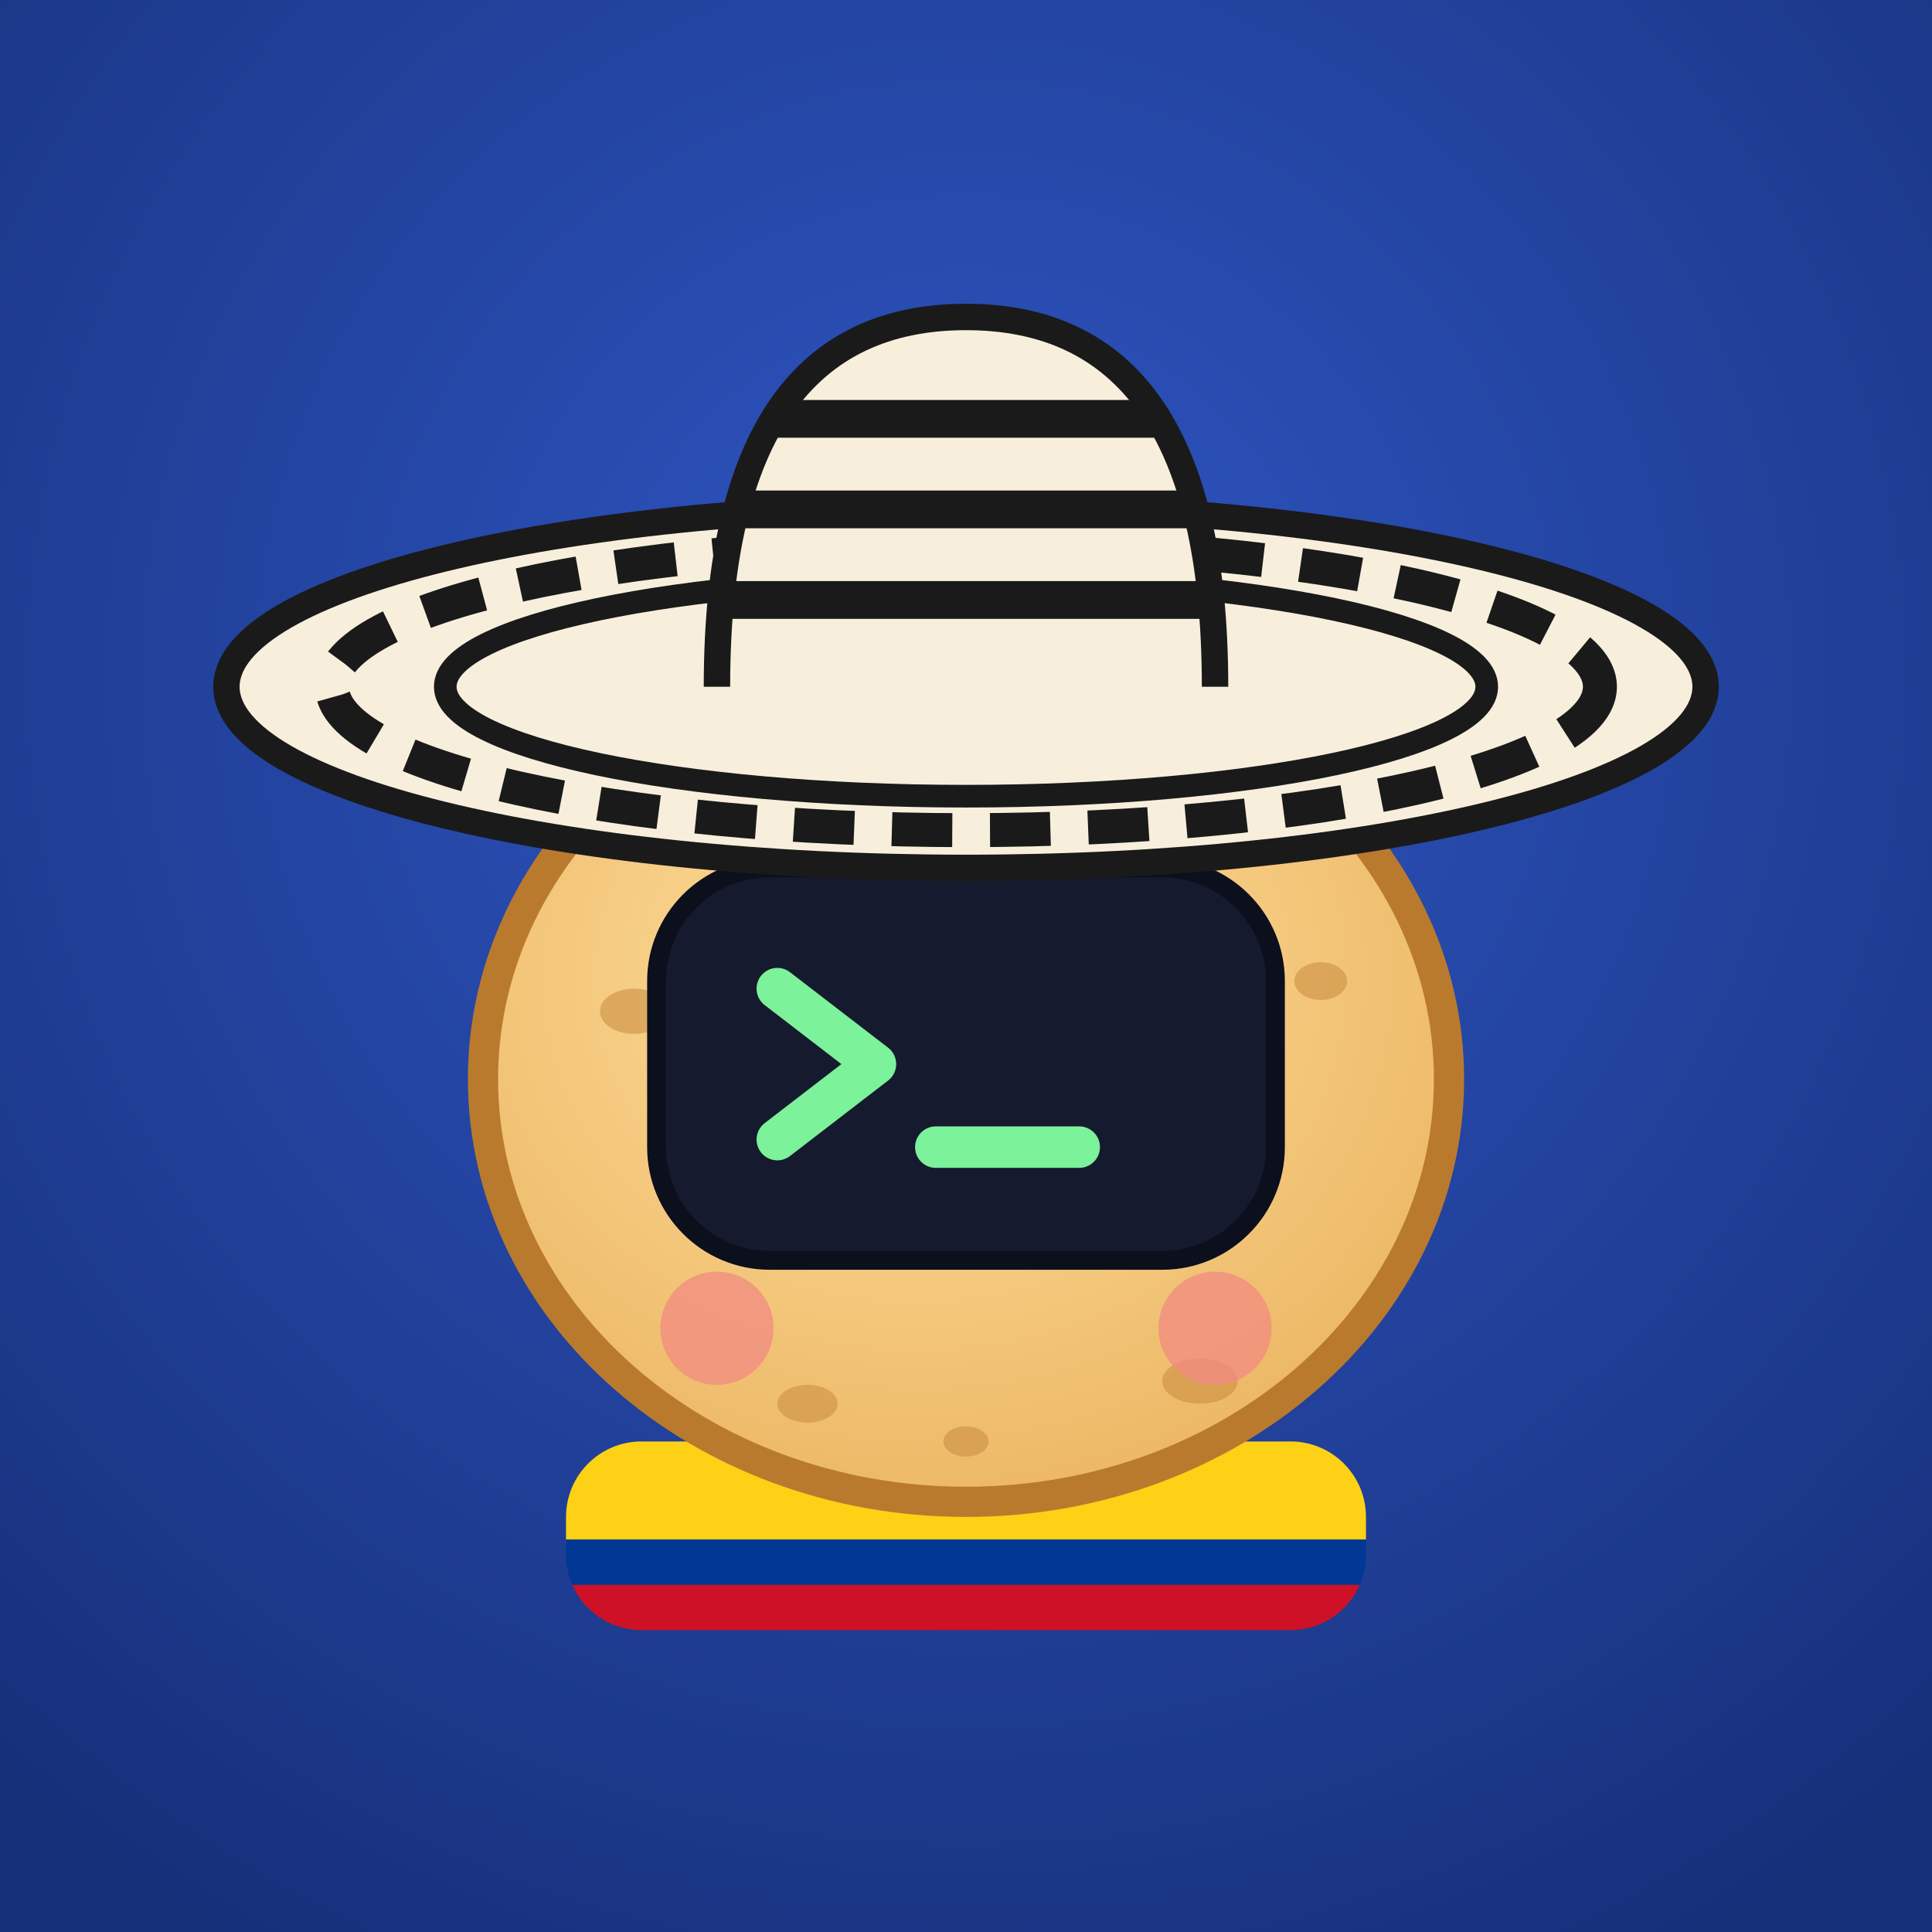
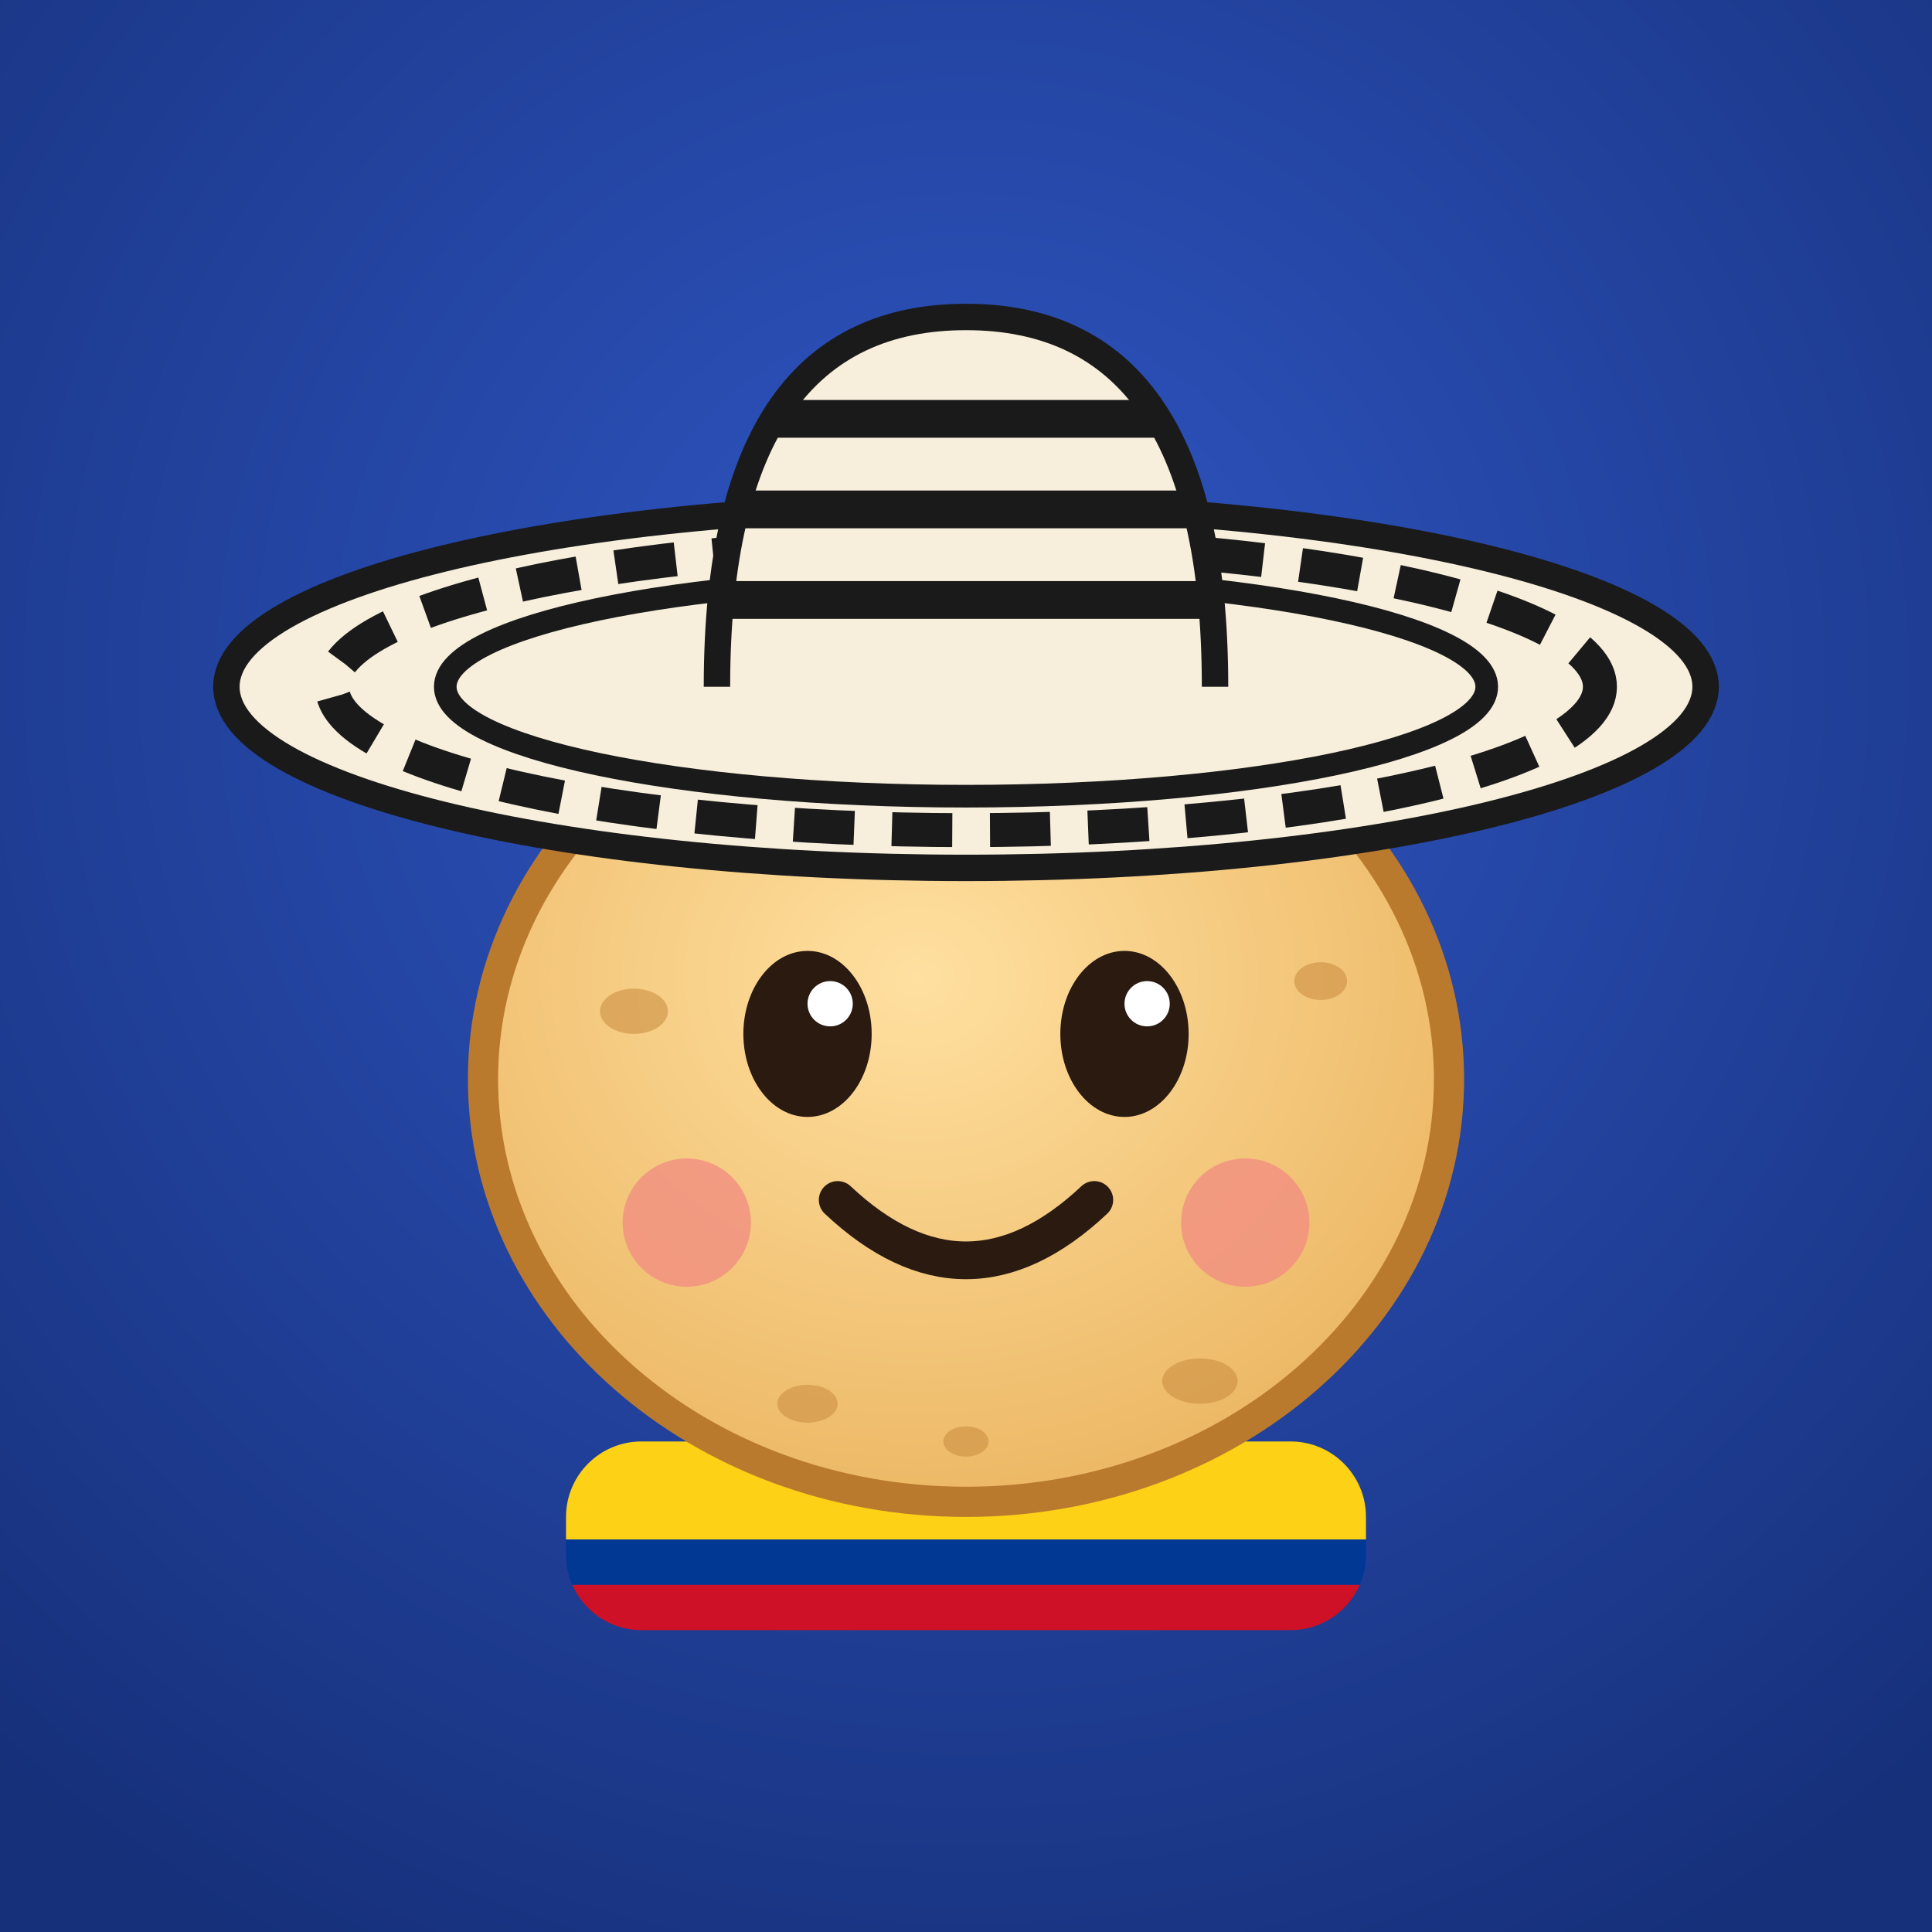
<svg xmlns="http://www.w3.org/2000/svg" viewBox="0 0 512 512" width="512" height="512">
  <defs>
    <radialGradient id="bg" cx="50%" cy="35%" r="75%">
      <stop offset="0" stop-color="#2f56c4" />
      <stop offset="1" stop-color="#16307a" />
    </radialGradient>
    <radialGradient id="arepa" cx="45%" cy="38%" r="70%">
      <stop offset="0" stop-color="#ffe0a0" />
      <stop offset="1" stop-color="#eab35e" />
    </radialGradient>
    <clipPath id="crown">
      <path d="M190 214 C190 146 214 116 256 116 C298 116 322 146 322 214 Z" />
    </clipPath>
    <clipPath id="scarf">
      <rect x="150" y="414" width="212" height="50" rx="20" />
    </clipPath>
  </defs>
  <rect width="512" height="512" fill="url(#bg)" />
  <g transform="translate(0 -32)">
    <g clip-path="url(#scarf)">
      <rect x="150" y="414" width="212" height="26" fill="#FCD116" />
      <rect x="150" y="440" width="212" height="12" fill="#003893" />
      <rect x="150" y="452" width="212" height="12" fill="#CE1126" />
    </g>
    <ellipse cx="256" cy="318" rx="128" ry="112" fill="url(#arepa)" stroke="#b97a2e" stroke-width="8" />
    <g fill="#c98a3e" opacity="0.55">
      <ellipse cx="168" cy="300" rx="9" ry="6" />
      <ellipse cx="350" cy="292" rx="7" ry="5" />
      <ellipse cx="214" cy="404" rx="8" ry="5" />
      <ellipse cx="318" cy="398" rx="10" ry="6" />
      <ellipse cx="256" cy="414" rx="6" ry="4" />
    </g>
-     <rect x="174" y="262" width="164" height="104" rx="30" fill="#151a2e" />
-     <rect x="174" y="262" width="164" height="104" rx="30" fill="none" stroke="#0c0f1c" stroke-width="5" />
-     <path d="M206 294 L232 314 L206 334" fill="none" stroke="#7CF29A" stroke-width="11" stroke-linecap="round" stroke-linejoin="round" />
-     <path d="M248 336 H286" stroke="#7CF29A" stroke-width="11" stroke-linecap="round" />
-     <circle cx="190" cy="384" r="15" fill="#f28b82" opacity="0.75" />
-     <circle cx="322" cy="384" r="15" fill="#f28b82" opacity="0.75" />
+     <ellipse cx="214" cy="306" rx="17" ry="22" fill="#2a1a10" />
+     <ellipse cx="298" cy="306" rx="17" ry="22" fill="#2a1a10" />
+     <circle cx="220" cy="298" r="6" fill="#fff" />
+     <circle cx="304" cy="298" r="6" fill="#fff" />
+     <path d="M222 350 Q256 382 290 350" fill="none" stroke="#2a1a10" stroke-width="10" stroke-linecap="round" />
+     <circle cx="182" cy="356" r="17" fill="#f28b82" opacity="0.75" />
+     <circle cx="330" cy="356" r="17" fill="#f28b82" opacity="0.75" />
    <ellipse cx="256" cy="214" rx="196" ry="48" fill="#f7efdc" stroke="#1a1a1a" stroke-width="7" />
    <ellipse cx="256" cy="214" rx="168" ry="38" fill="none" stroke="#1a1a1a" stroke-width="9" stroke-dasharray="16 10" />
    <ellipse cx="256" cy="214" rx="138" ry="29" fill="none" stroke="#1a1a1a" stroke-width="6" />
    <path d="M190 214 C190 146 214 116 256 116 C298 116 322 146 322 214 Z" fill="#f7efdc" />
    <g clip-path="url(#crown)" fill="#1a1a1a">
      <rect x="180" y="138" width="160" height="10" />
      <rect x="180" y="162" width="160" height="10" />
      <rect x="180" y="186" width="160" height="10" />
    </g>
    <path d="M190 214 C190 146 214 116 256 116 C298 116 322 146 322 214" fill="none" stroke="#1a1a1a" stroke-width="7" stroke-linejoin="round" />
  </g>
</svg>
